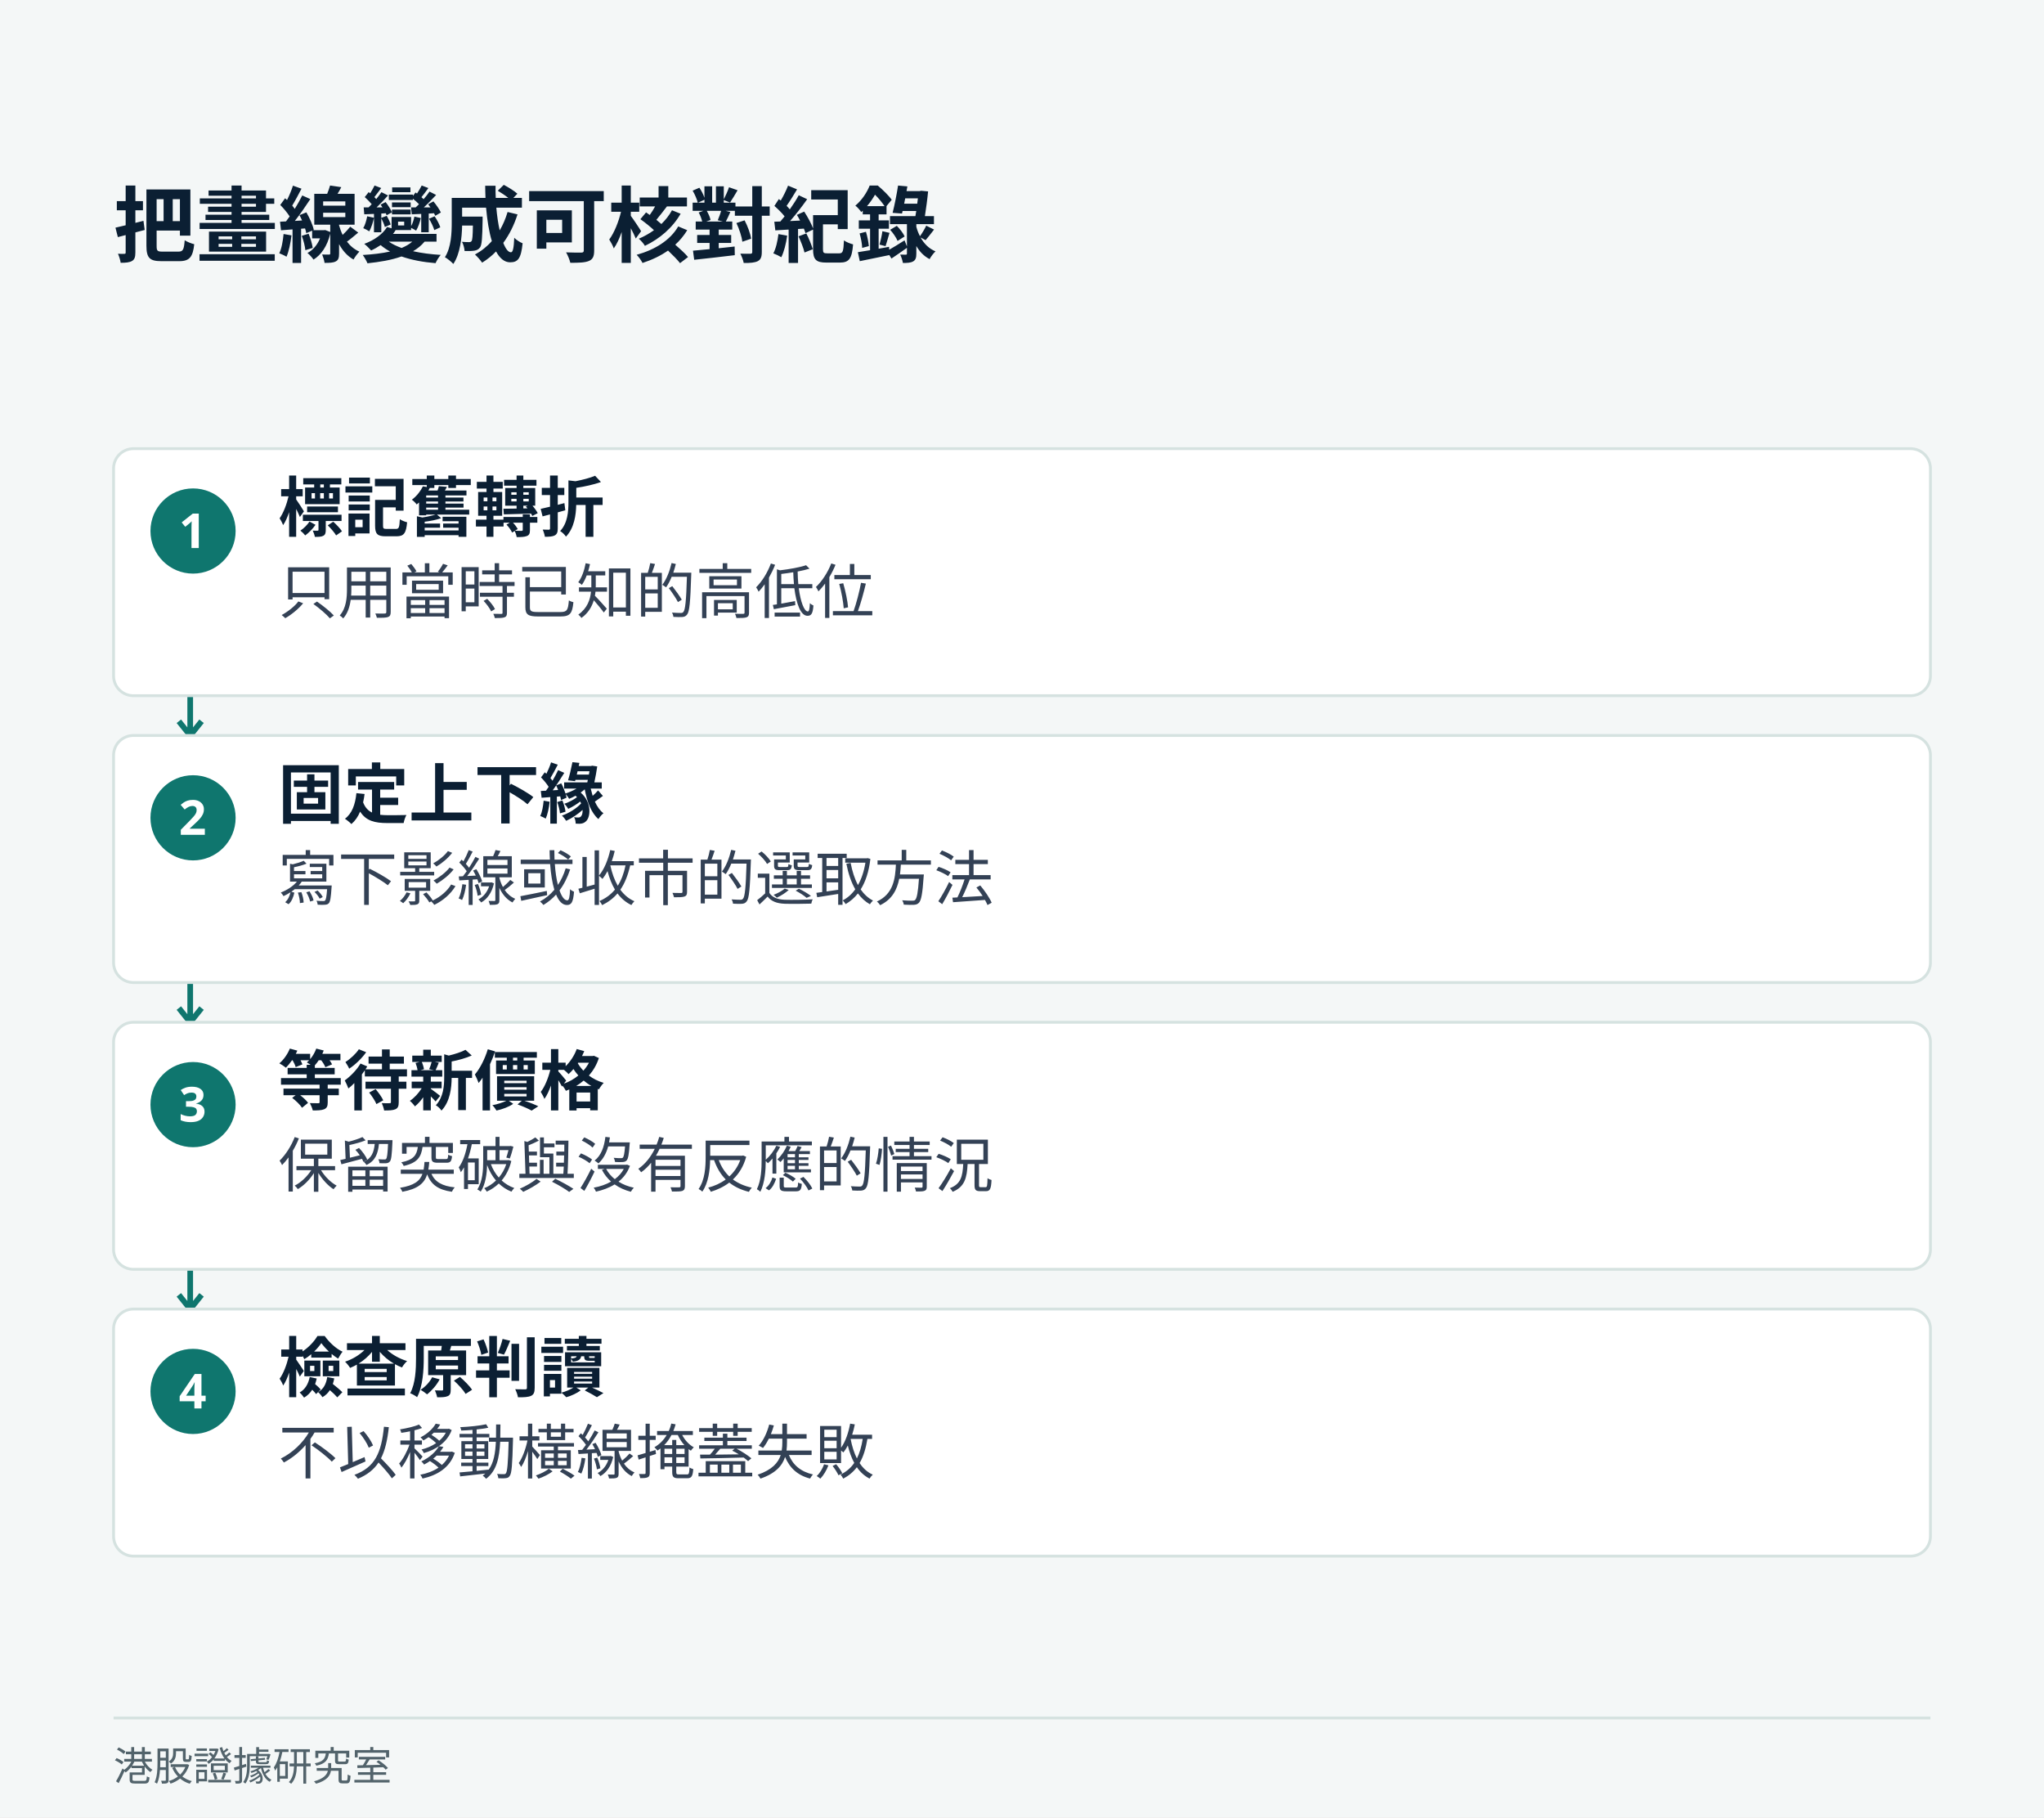
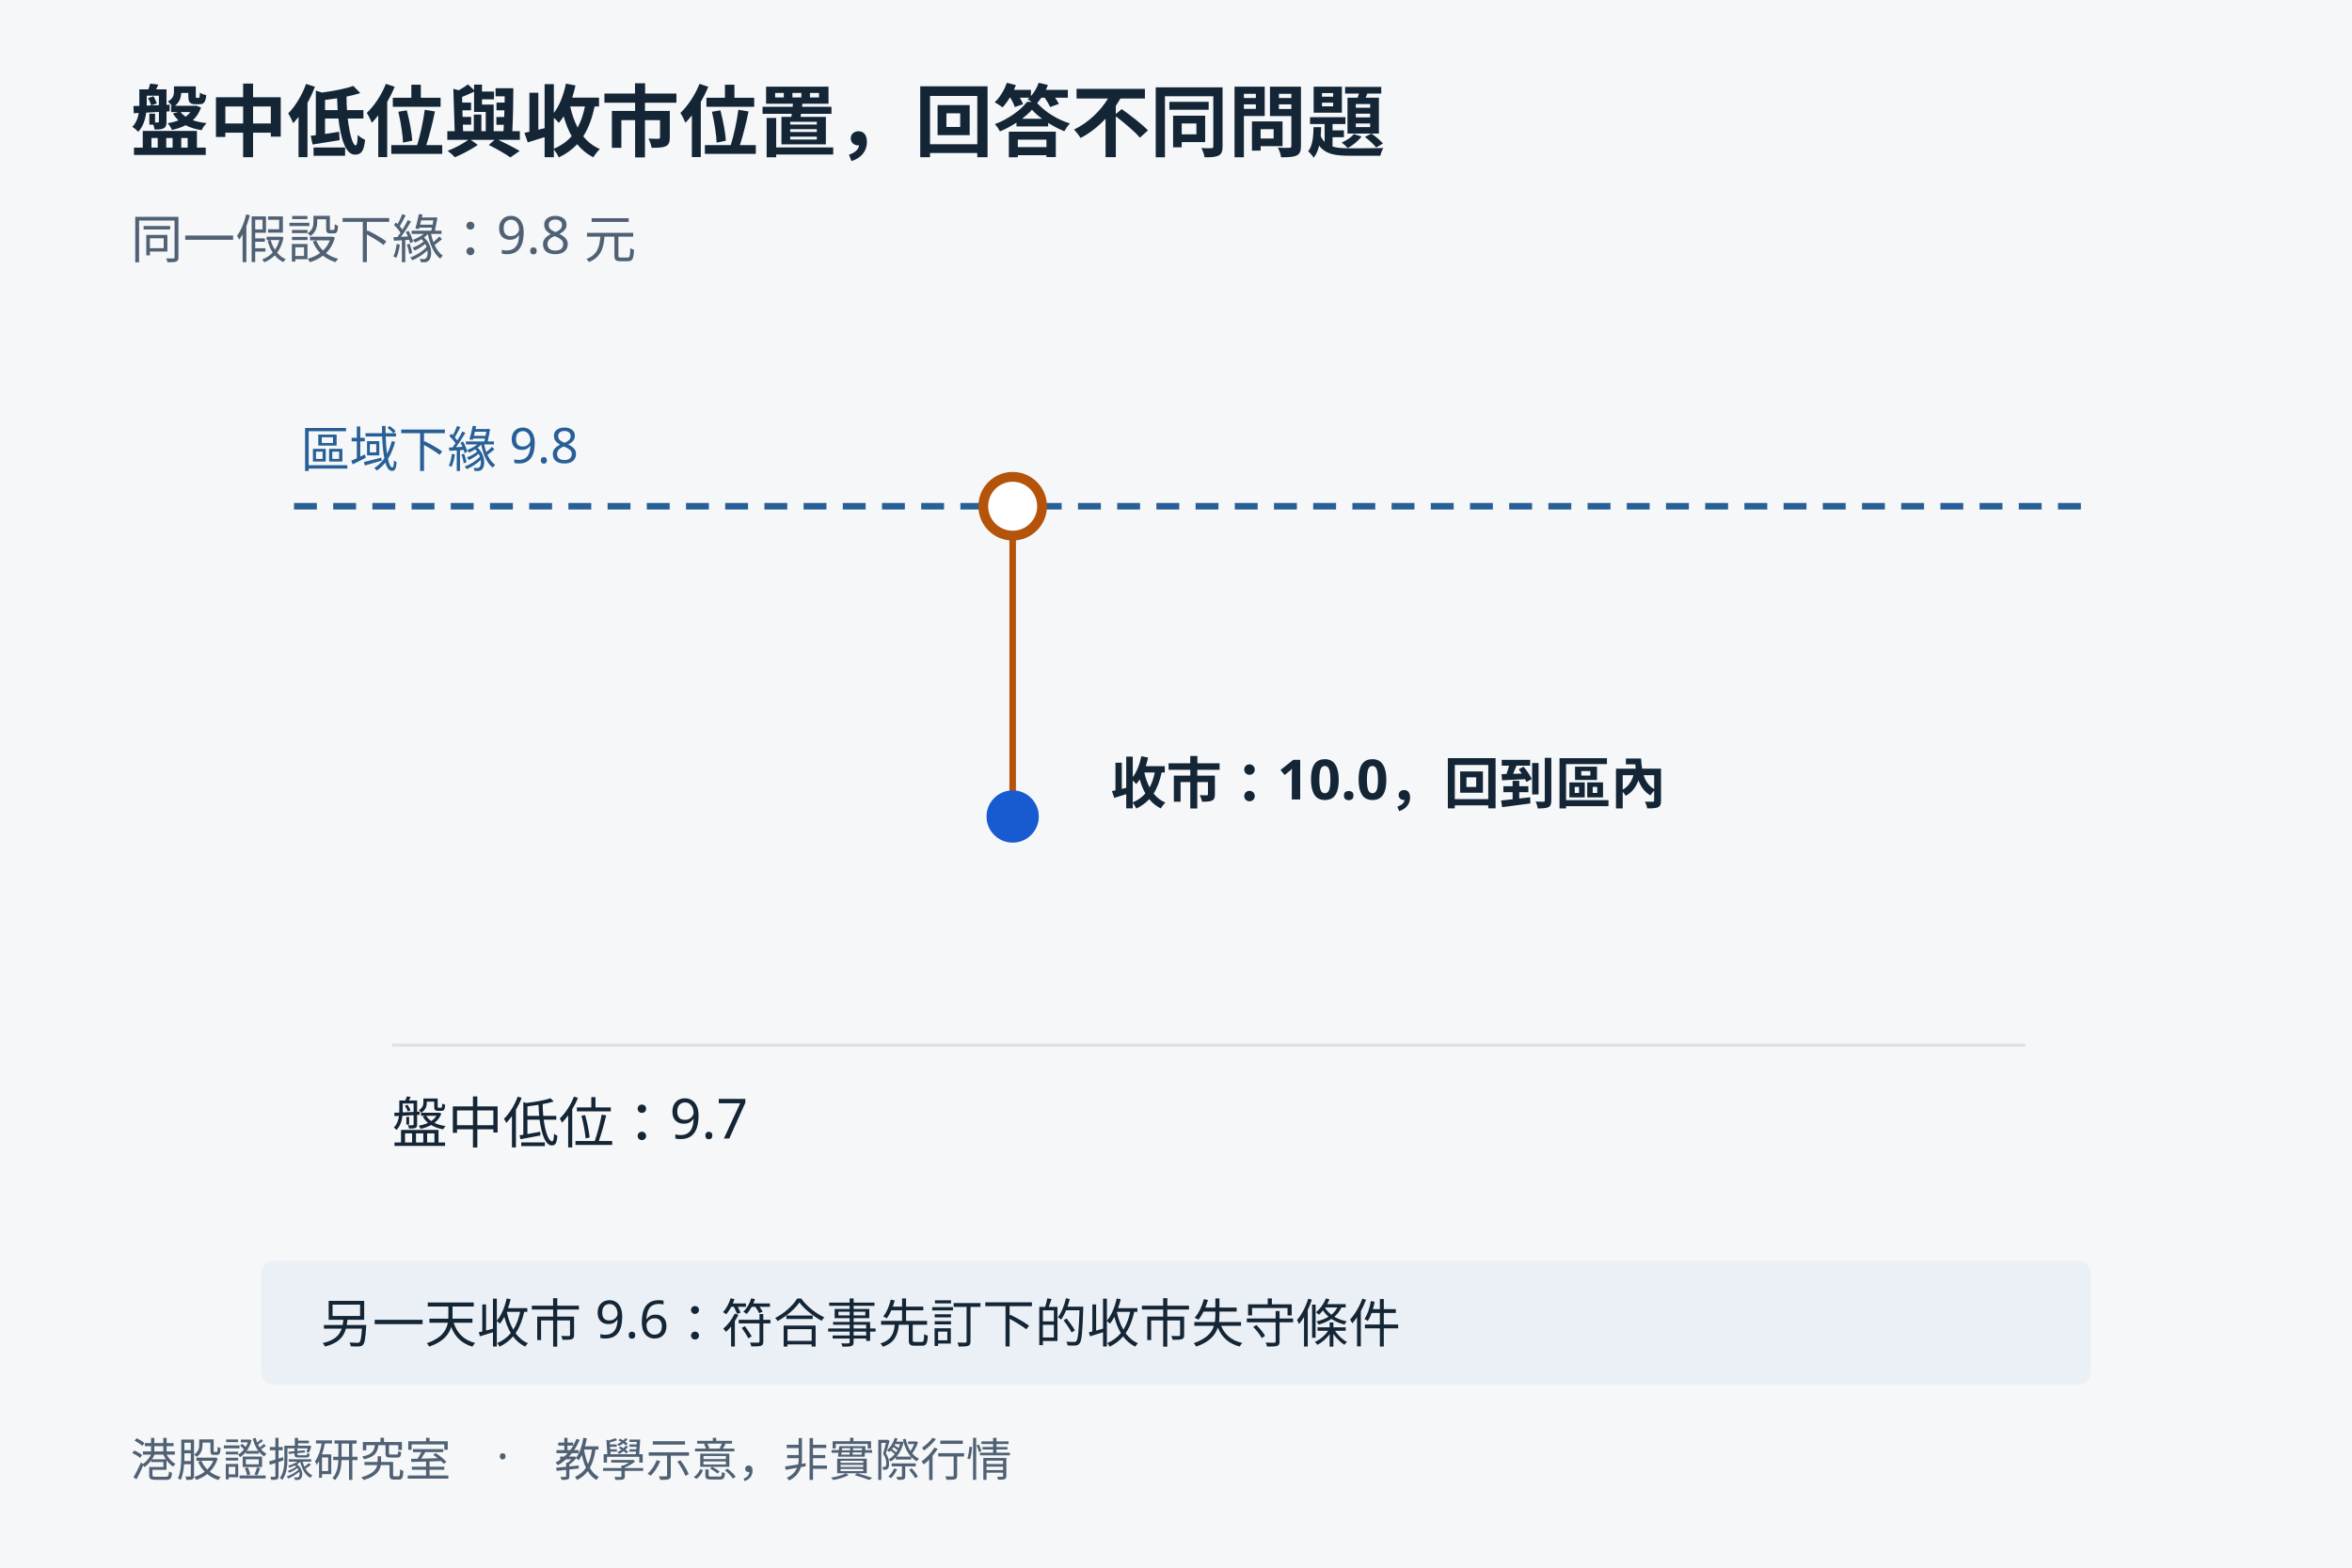
- <svg xmlns="http://www.w3.org/2000/svg" width="720" height="640" viewBox="0 0 720 640" role="img" aria-labelledby="title desc">
-   <rect width="720" height="640" fill="#f4f7f7" />
-   <g font-family="Microsoft JhengHei,PingFang HK,Noto Sans HK,sans-serif">
-     <text x="40" y="90" font-size="29" font-weight="700" fill="#0b1f33">
-       <tspan x="40" dy="0">把畫線變成可核對紀錄</tspan>
-     </text>
-     <path d="M67 245v14m-4-5 4 5 4-5" stroke="#0f766e" stroke-width="2" fill="none" />
-     <rect x="40" y="158" width="640" height="87" rx="7" fill="#ffffff" stroke="#d5e2e0" />
-     <circle cx="68" cy="187" r="15" fill="#0f766e" />
-     <text x="63" y="193" font-size="17" font-weight="700" fill="#fff">
-       <tspan x="63" dy="0">1</tspan>
-     </text>
-     <text x="98" y="187" font-size="23" font-weight="700" fill="#0b1f33">
-       <tspan x="98" dy="0">標記舊轉折</tspan>
-     </text>
-     <text x="98" y="216" font-size="21" font-weight="400" fill="#334155">
-       <tspan x="98" dy="0">只用當時已知的高低位</tspan>
-     </text>
-     <path d="M67 346v14m-4-5 4 5 4-5" stroke="#0f766e" stroke-width="2" fill="none" />
-     <rect x="40" y="259" width="640" height="87" rx="7" fill="#ffffff" stroke="#d5e2e0" />
-     <circle cx="68" cy="288" r="15" fill="#0f766e" />
-     <text x="63" y="294" font-size="17" font-weight="700" fill="#fff">
-       <tspan x="63" dy="0">2</tspan>
-     </text>
-     <text x="98" y="288" font-size="23" font-weight="700" fill="#0b1f33">
-       <tspan x="98" dy="0">固定上下緣</tspan>
-     </text>
-     <text x="98" y="317" font-size="21" font-weight="400" fill="#334155">
-       <tspan x="98" dy="0">寫下影線或收市的選取方法</tspan>
-     </text>
-     <path d="M67 447v14m-4-5 4 5 4-5" stroke="#0f766e" stroke-width="2" fill="none" />
-     <rect x="40" y="360" width="640" height="87" rx="7" fill="#ffffff" stroke="#d5e2e0" />
-     <circle cx="68" cy="389" r="15" fill="#0f766e" />
-     <text x="63" y="395" font-size="17" font-weight="700" fill="#fff">
-       <tspan x="63" dy="0">3</tspan>
-     </text>
-     <text x="98" y="389" font-size="23" font-weight="700" fill="#0b1f33">
-       <tspan x="98" dy="0">等待新價格</tspan>
-     </text>
-     <text x="98" y="418" font-size="21" font-weight="400" fill="#334155">
-       <tspan x="98" dy="0">保留突破與沒有反應的情況</tspan>
-     </text>
-     <rect x="40" y="461" width="640" height="87" rx="7" fill="#ffffff" stroke="#d5e2e0" />
-     <circle cx="68" cy="490" r="15" fill="#0f766e" />
-     <text x="63" y="496" font-size="17" font-weight="700" fill="#fff">
-       <tspan x="63" dy="0">4</tspan>
-     </text>
-     <text x="98" y="490" font-size="23" font-weight="700" fill="#0b1f33">
-       <tspan x="98" dy="0">檢查原判讀</tspan>
-     </text>
-     <text x="98" y="519" font-size="21" font-weight="400" fill="#334155">
-       <tspan x="98" dy="0">不以移動橫線掩蓋失敗</tspan>
-     </text>
-     <path d="M40 605H680" stroke="#d5e2e0" />
-     <text x="40" y="627" font-size="14" font-weight="400" fill="#52636b">
-       <tspan x="40" dy="0">港股證據研究室</tspan>
-     </text>
+ <svg xmlns="http://www.w3.org/2000/svg" width="720" height="480" viewBox="0 0 720 480" role="img" aria-labelledby="t d">
+   <rect width="720" height="480" fill="#f5f7f9" />
+   <g font-family="Microsoft JhengHei,PingFang HK,Noto Sans HK,sans-serif" fill="#142536">
+     <text x="40" y="46" font-size="24" font-weight="700" fill="#142536">盤中低位與收市位置，回答不同問題</text>
+     <text x="40" y="79" font-size="16" font-weight="500" fill="#506174">同一假設下緣：9.8 元</text>
+     <line x1="90" y1="155" x2="640" y2="155" stroke="#285f96" stroke-width="2" stroke-dasharray="7 5" />
+     <text x="92" y="143" font-size="15" fill="#285f96">區域下緣 9.8</text>
+     <line x1="120" y1="320" x2="620" y2="320" stroke="#dce4ea" />
+     <text x="120" y="350" font-size="17">盤中低位：9.7</text>
+     <circle cx="310" cy="155" r="9" fill="#fff" stroke="#b45309" stroke-width="3" />
+     <path d="M310 164V250" stroke="#b45309" stroke-width="2" />
+     <circle cx="310" cy="250" r="8" fill="#185bd1" />
+     <text x="340" y="246" font-size="17" font-weight="700">收市：10.0，回到區內</text>
+     <rect x="80" y="386" width="560" height="38" rx="4" fill="#eaf0f5" />
+     <text x="98" y="411" font-size="16">另一天收市 9.6：符合事先訂下的收市失守條件</text>
+     <text x="40" y="452" font-size="14" fill="#506174">港股證據研究室　·　教學示意，非實際行情</text>
  </g>
</svg>
